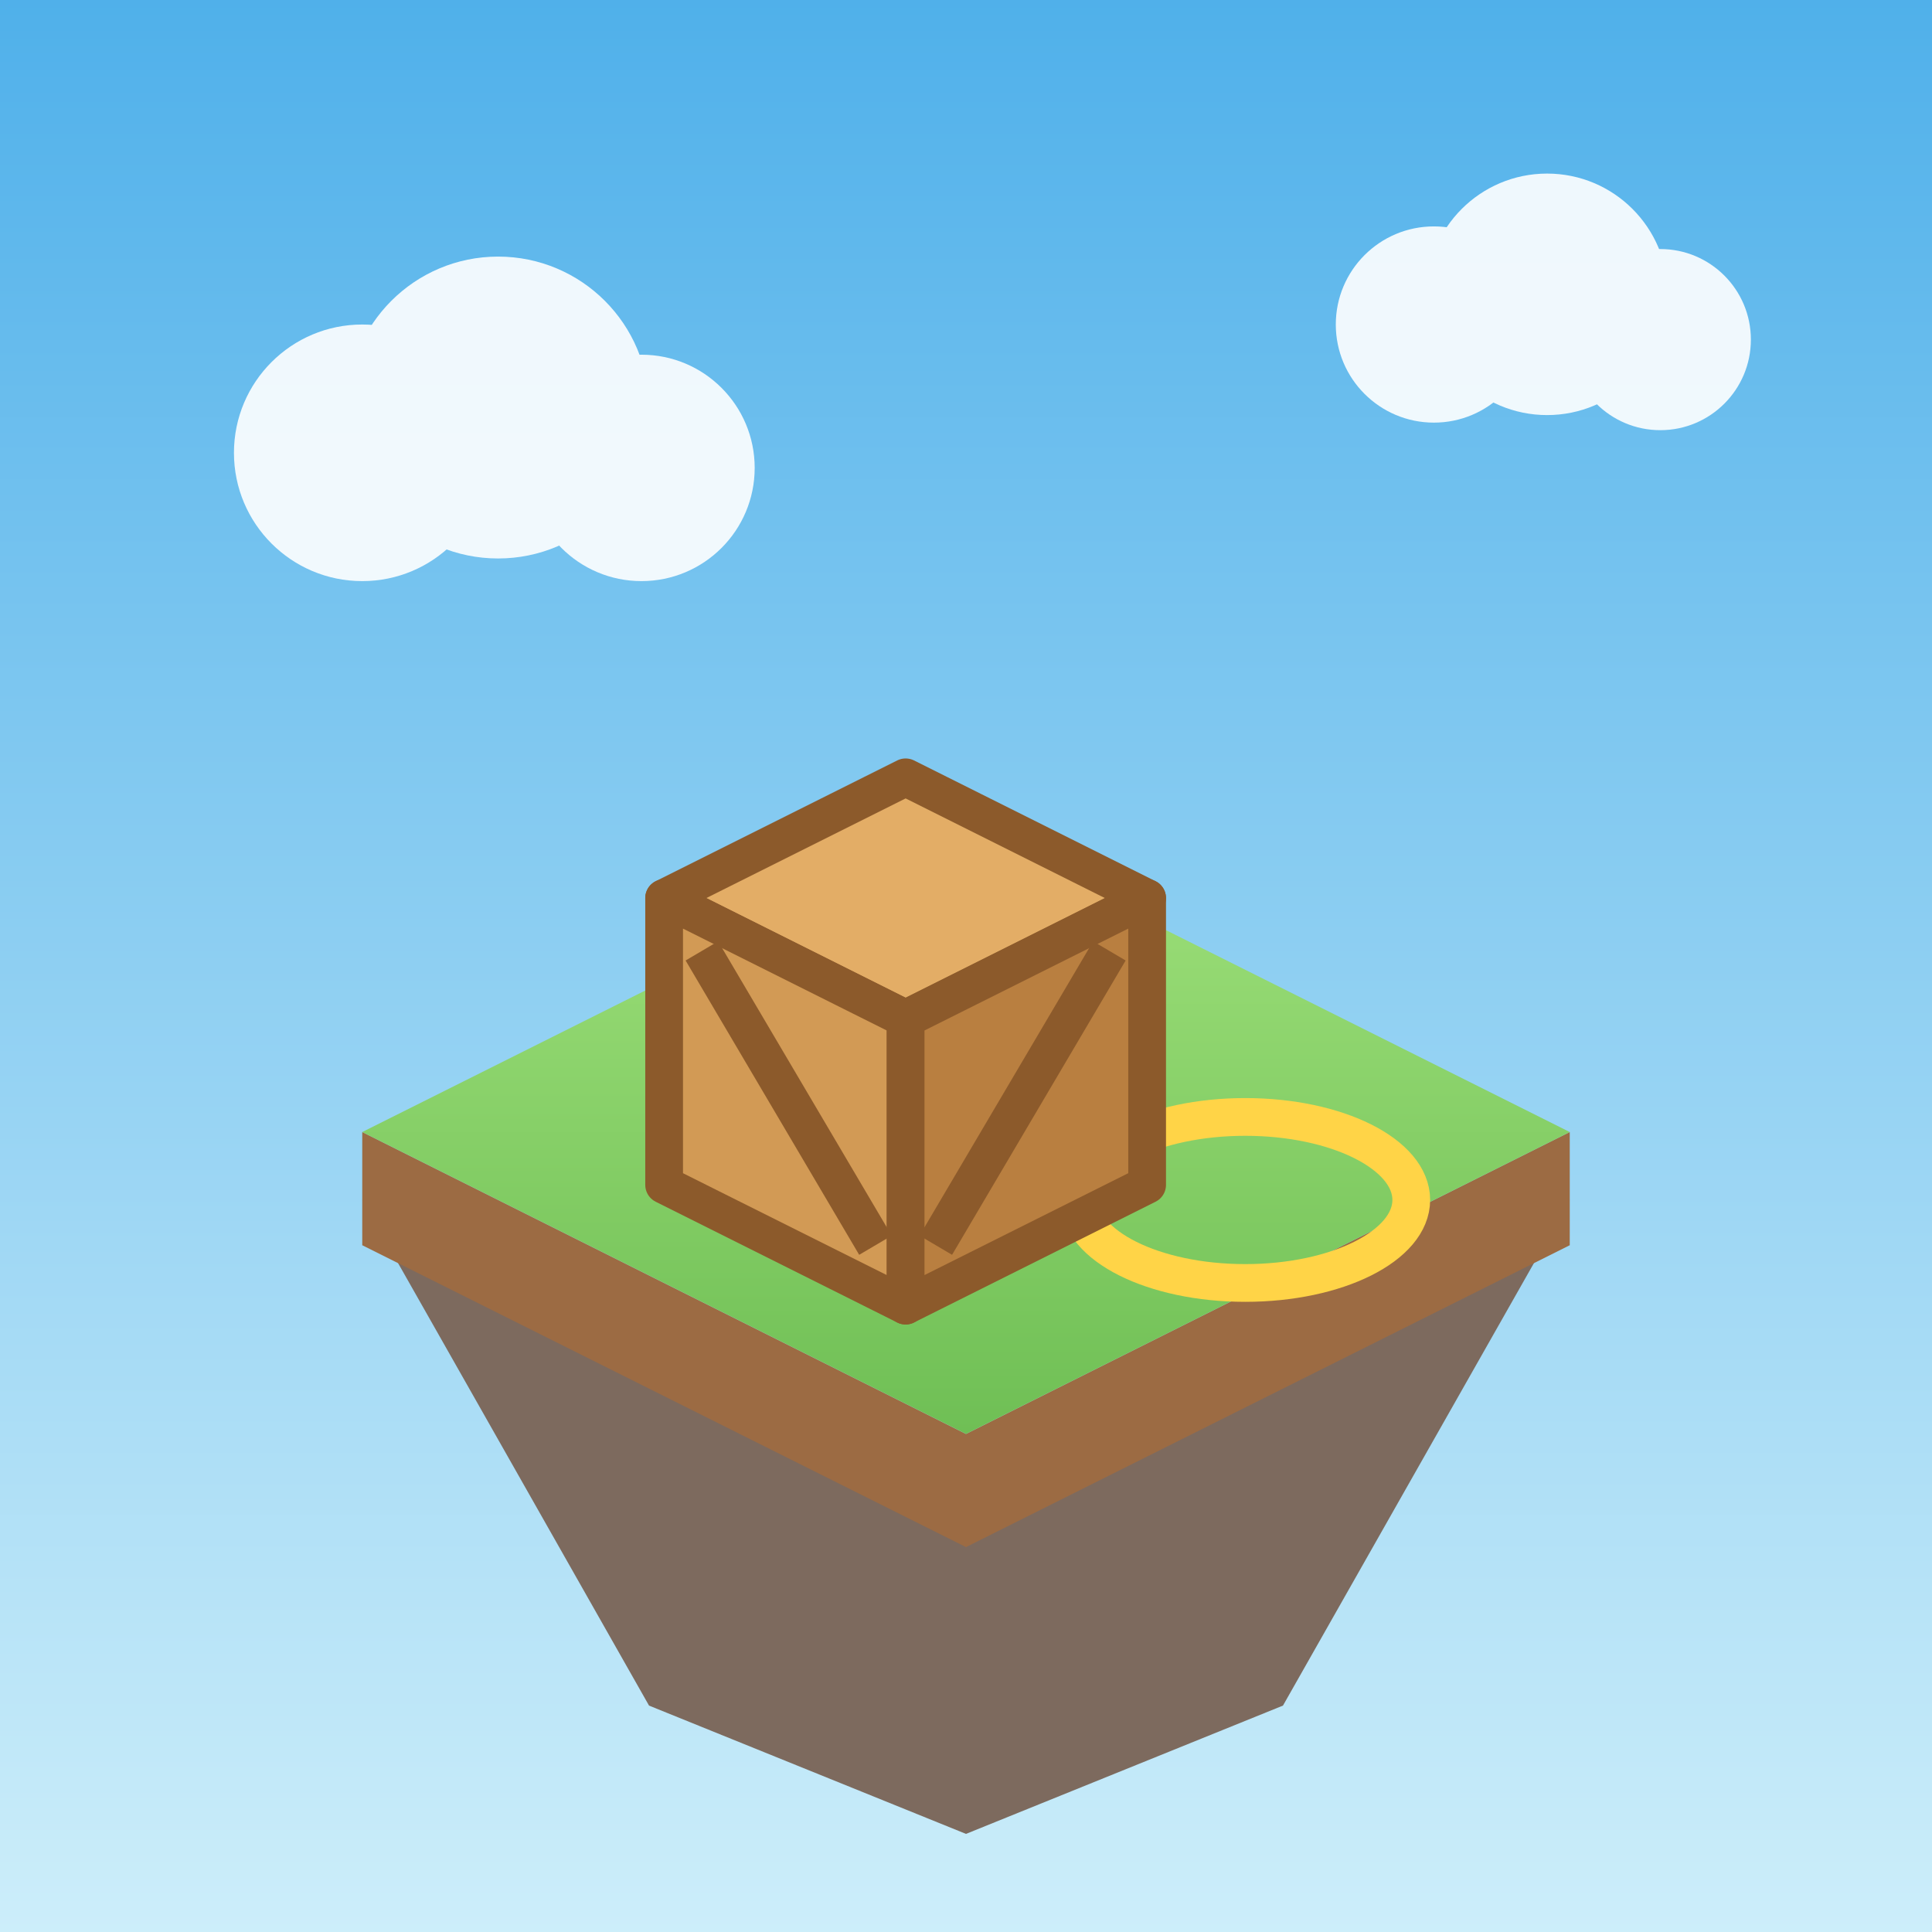
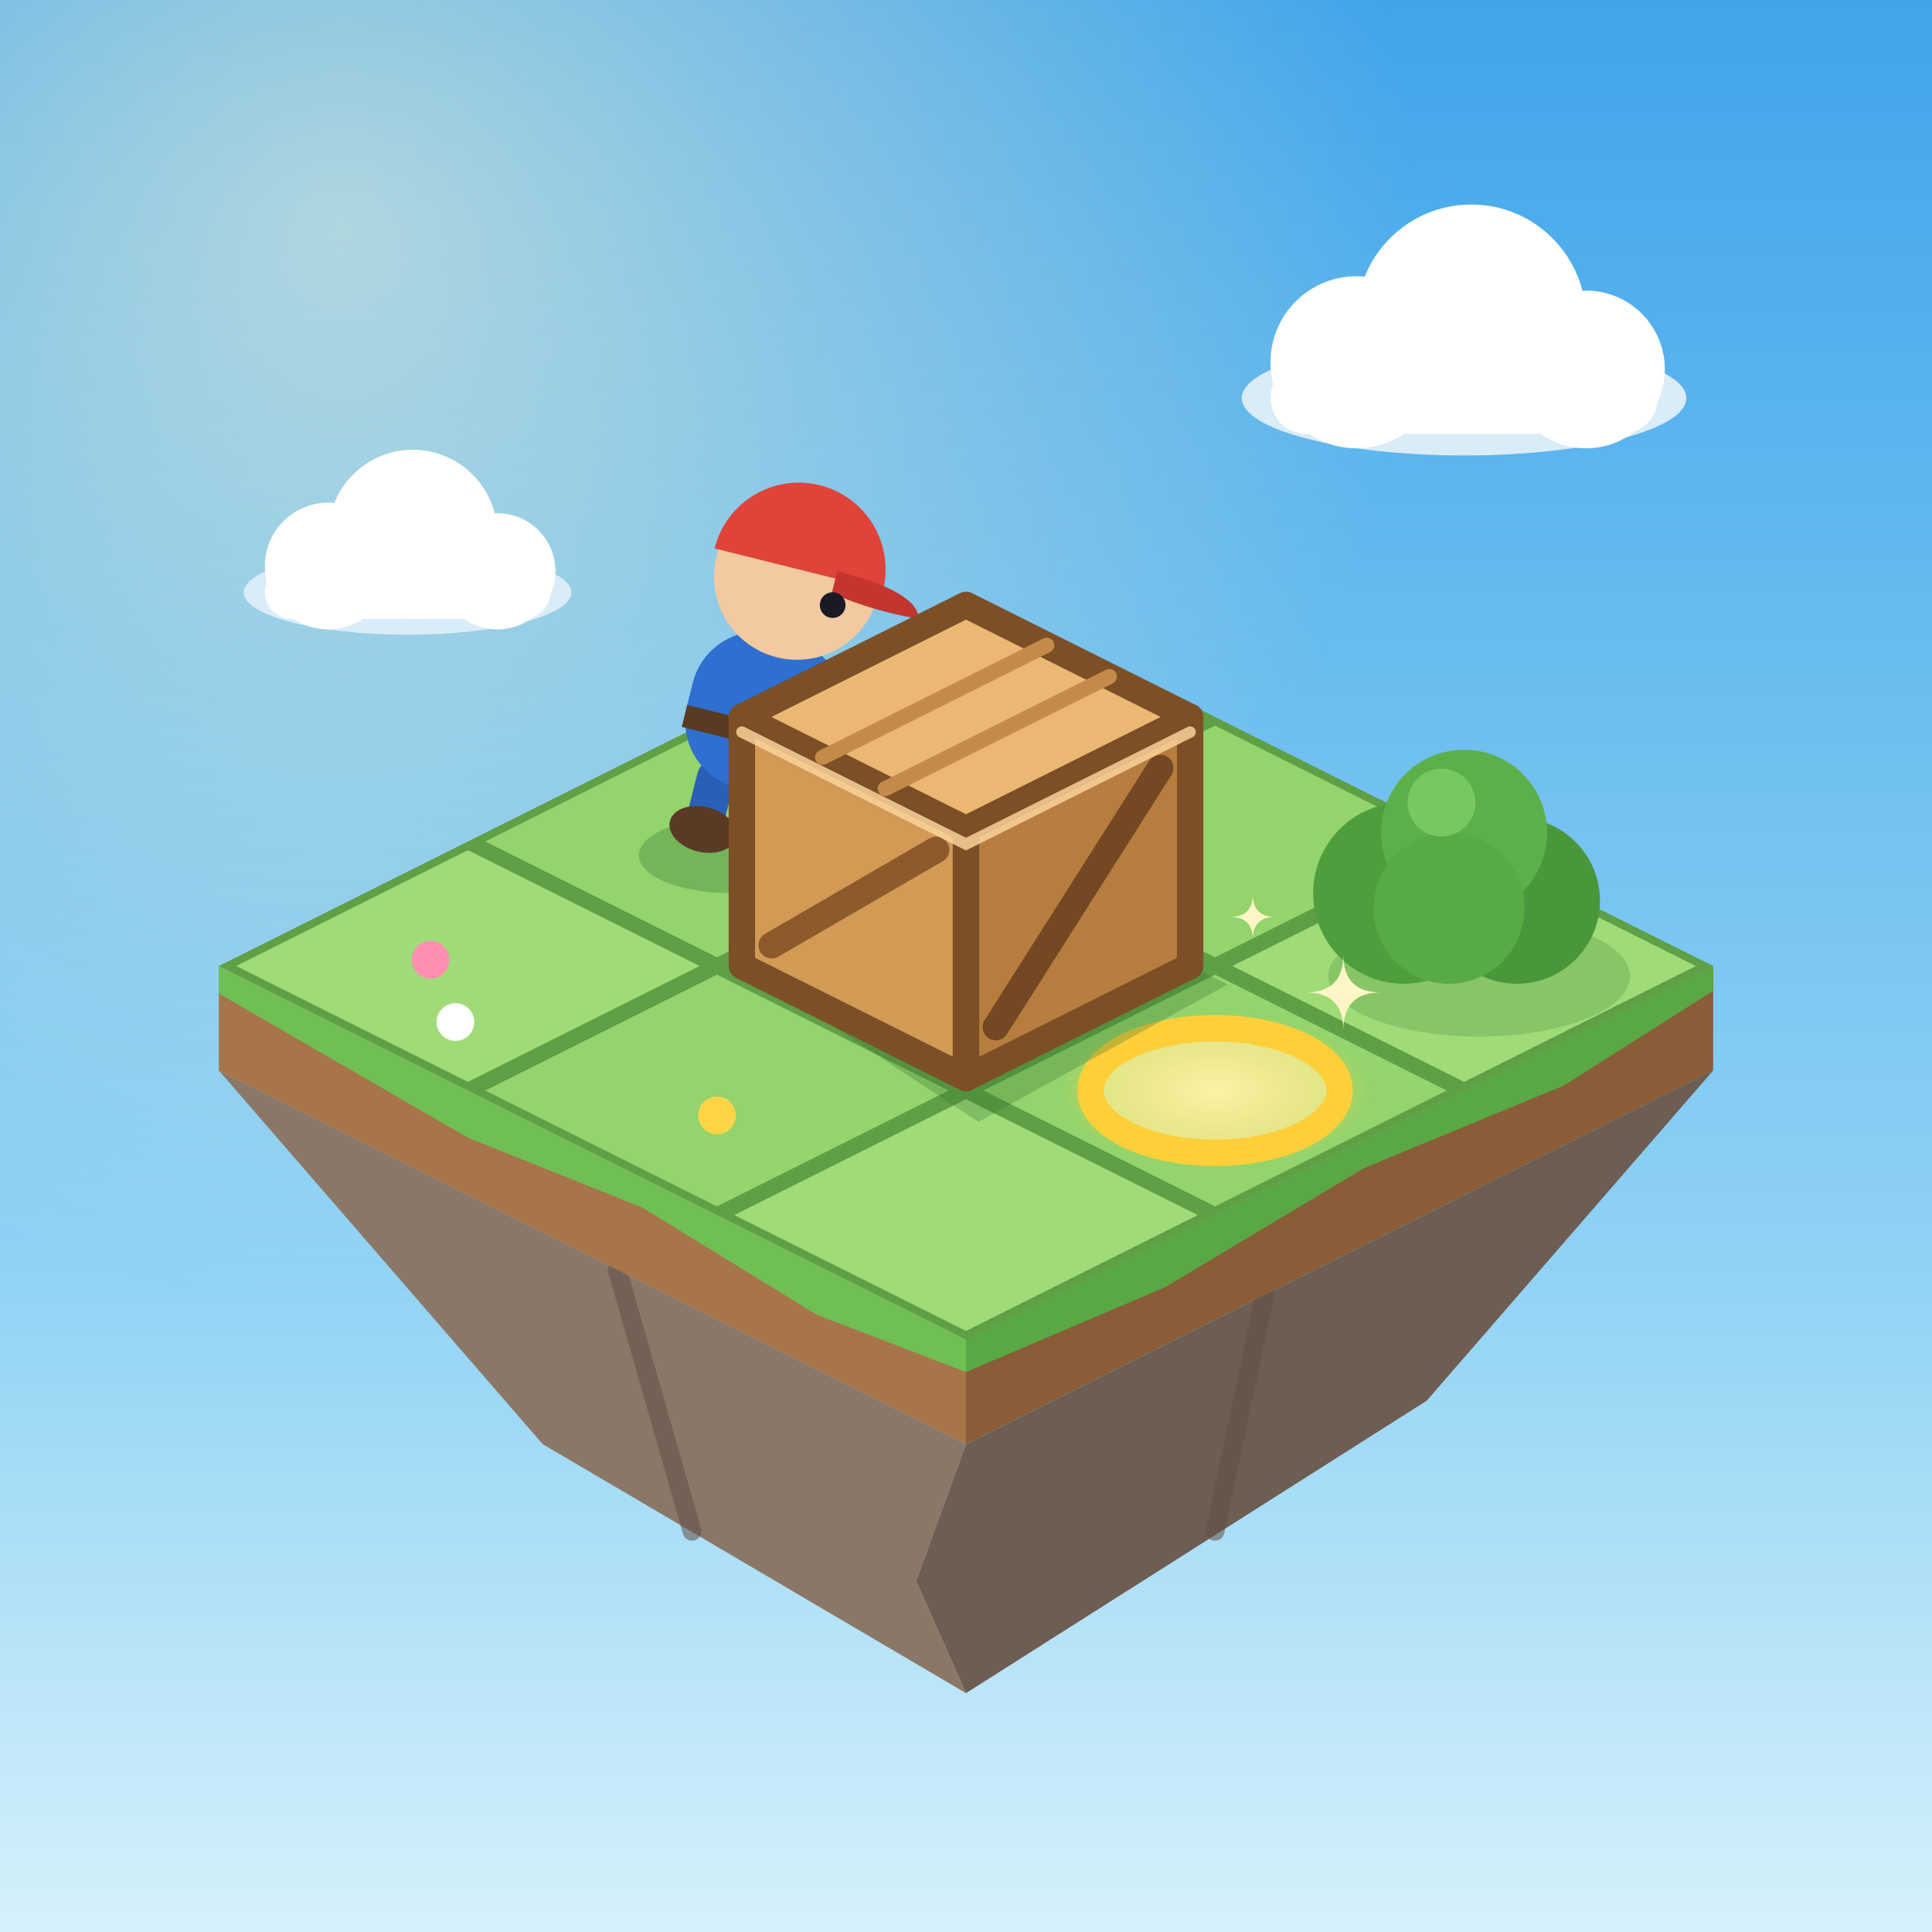
<svg xmlns="http://www.w3.org/2000/svg" viewBox="0 0 512 512">
  <defs>
    <linearGradient id="sky" x1="0" y1="0" x2="0" y2="1">
-       <stop offset="0" stop-color="#4fb0ea" />
-       <stop offset="1" stop-color="#cdeefa" />
+       <stop offset="0" stop-color="#3fa4ea" />
+       <stop offset="0.65" stop-color="#8fd2f4" />
+       <stop offset="1" stop-color="#d6f1fb" />
    </linearGradient>
-     <linearGradient id="grass" x1="0" y1="0" x2="0" y2="1">
-       <stop offset="0" stop-color="#9ee07a" />
-       <stop offset="1" stop-color="#6fbf55" />
-     </linearGradient>
+     <radialGradient id="sun" cx="0.18" cy="0.12" r="0.55">
+       <stop offset="0" stop-color="#fff8d6" stop-opacity="0.55" />
+       <stop offset="1" stop-color="#fff8d6" stop-opacity="0" />
+     </radialGradient>
+     <radialGradient id="padGlow">
+       <stop offset="0" stop-color="#fff2a0" stop-opacity="0.95" />
+       <stop offset="0.7" stop-color="#ffd447" stop-opacity="0.45" />
+       <stop offset="1" stop-color="#ffd447" stop-opacity="0" />
+     </radialGradient>
  </defs>
  <rect width="512" height="512" fill="url(#sky)" />
-   <g fill="#ffffff" opacity="0.9">
-     <circle cx="96" cy="120" r="34" />
-     <circle cx="132" cy="108" r="40" />
-     <circle cx="170" cy="124" r="30" />
-     <circle cx="380" cy="86" r="26" />
-     <circle cx="410" cy="78" r="32" />
-     <circle cx="440" cy="90" r="24" />
+   <rect width="512" height="512" fill="url(#sun)" />
+   <g transform="translate(388 96) scale(0.95)">
+     <ellipse cx="0" cy="10" rx="62" ry="16" fill="#d9ecf7" />
+     <circle cx="-30" cy="0" r="24" fill="#fff" />
+     <circle cx="2" cy="-12" r="32" fill="#fff" />
+     <circle cx="34" cy="2" r="22" fill="#fff" />
+     <rect x="-54" y="0" width="108" height="20" rx="10" fill="#fff" />
  </g>
-   <path d="M96 318 L256 398 L416 318 L340 452 L256 486 L172 452 Z" fill="#7d6a5e" />
-   <path d="M96 300 L256 380 L416 300 L416 330 L256 410 L96 330 Z" fill="#9c6b43" />
-   <path d="M96 300 L256 220 L416 300 L256 380 Z" fill="url(#grass)" />
-   <ellipse cx="330" cy="318" rx="44" ry="22" fill="none" stroke="#ffd447" stroke-width="10" />
-   <g stroke="#8c5a2b" stroke-width="10" stroke-linejoin="round">
-     <path d="M176 238 L240 206 L304 238 L240 270 Z" fill="#e3ad66" />
-     <path d="M176 238 L240 270 L240 346 L176 314 Z" fill="#d29a55" />
-     <path d="M240 270 L304 238 L304 314 L240 346 Z" fill="#b97f40" />
-     <path d="M186 252 L232 330 M294 252 L248 330" fill="none" />
+   <g transform="translate(108 150) scale(0.7)">
+     <ellipse cx="0" cy="10" rx="62" ry="16" fill="#d9ecf7" />
+     <circle cx="-30" cy="0" r="24" fill="#fff" />
+     <circle cx="2" cy="-12" r="32" fill="#fff" />
+     <circle cx="34" cy="2" r="22" fill="#fff" />
+     <rect x="-54" y="0" width="108" height="20" rx="10" fill="#fff" />
  </g>
+   <polygon points="58.0,283.7 256.0,382.7 242.8,419.0 256.0,448.7 143.8,382.7" fill="#8b7768" />
+   <polygon points="454.0,283.7 256.0,382.7 242.8,419.0 256.0,448.7 378.1,371.2" fill="#6e5d52" />
+   <path d="M163.6,336.5 183.4,405.8 M335.2,343.1 322.0,405.8" stroke="#5e4f46" stroke-width="5" stroke-linecap="round" fill="none" opacity="0.55" />
+   <polygon points="58.0,256.0 256.0,355.0 256.0,382.7 58.0,283.7" fill="#a8744a" />
+   <polygon points="454.0,256.0 256.0,355.0 256.0,382.7 454.0,283.7" fill="#8a5c38" />
+   <polygon points="256.0,157.0 454.0,256.0 256.0,355.0 58.0,256.0" fill="#5f9f45" />
+   <polygon points="58.0,256.0 256.0,355.0 256.0,363.6 216.4,348.4 170.2,320.0 124.0,301.5 58.0,263.3" fill="#6fbf52" />
+   <polygon points="454.0,256.0 256.0,355.0 256.0,363.6 308.8,341.1 361.6,309.5 414.4,287.7 454.0,262.6" fill="#5aa844" />
+   <polygon points="256.0,159.3 317.4,190.0 256.0,220.7 194.6,190.0" fill="#9fdc78" />
+   <polygon points="190.0,192.3 251.4,223.0 190.0,253.7 128.6,223.0" fill="#93d46c" />
+   <polygon points="124.0,225.3 185.4,256.0 124.0,286.7 62.6,256.0" fill="#9fdc78" />
+   <polygon points="322.0,192.3 383.4,223.0 322.0,253.7 260.6,223.0" fill="#93d46c" />
+   <polygon points="256.0,225.3 317.4,256.0 256.0,286.7 194.6,256.0" fill="#9fdc78" />
+   <polygon points="190.0,258.3 251.4,289.0 190.0,319.7 128.6,289.0" fill="#93d46c" />
+   <polygon points="388.0,225.3 449.4,256.0 388.0,286.7 326.6,256.0" fill="#9fdc78" />
+   <polygon points="322.0,258.3 383.4,289.0 322.0,319.7 260.6,289.0" fill="#93d46c" />
+   <polygon points="256.0,291.3 317.4,322.0 256.0,352.7 194.6,322.0" fill="#9fdc78" />
+   <ellipse cx="322" cy="289" rx="40.92" ry="20.46" fill="url(#padGlow)" />
+   <ellipse cx="322" cy="289" rx="33" ry="16.5" fill="#fff3b0" fill-opacity="0.55" stroke="#ffcf3a" stroke-width="7" />
+   <ellipse cx="392" cy="258.7" rx="40" ry="16" fill="#3f7f34" opacity="0.25" />
+   <circle cx="372" cy="236.7" r="24" fill="#4f9e3e" />
+   <circle cx="402" cy="238.7" r="22" fill="#4a963a" />
+   <circle cx="388" cy="220.7" r="22" fill="#5cb049" />
+   <circle cx="384" cy="240.7" r="20" fill="#58aa46" />
+   <circle cx="382" cy="212.7" r="9" fill="#7fcd65" opacity="0.8" />
+   <circle cx="114.1" cy="254.35" r="5" fill="#ff8fb1" />
+   <circle cx="120.7" cy="270.85" r="5" fill="#ffffff" />
+   <circle cx="190" cy="295.6" r="5" fill="#ffd447" />
+   <polygon points="256.0,226.3 325.3,260.9 259.3,297.3 196.6,256.0" fill="#2f6a2a" opacity="0.28" />
+   <ellipse cx="193.3" cy="226.65" rx="24" ry="10" fill="#2f6a2a" opacity="0.3" />
+   <g transform="translate(193.3 224.65) rotate(14)">
+     <rect x="-13" y="-22" width="10" height="20" rx="5" fill="#2a5fb8" />
+     <rect x="3" y="-22" width="10" height="20" rx="5" fill="#2a5fb8" />
+     <ellipse cx="-8" cy="-3" rx="9" ry="6" fill="#5a3a22" />
+     <ellipse cx="8" cy="-3" rx="9" ry="6" fill="#5a3a22" />
+     <rect x="-20" y="-58" width="40" height="42" rx="18" fill="#2f6fd0" />
+     <rect x="-20" y="-34" width="40" height="6" fill="#5a3a22" />
+     <circle cx="0" cy="-74" r="22" fill="#f2c9a0" />
+     <path d="M-23 -76 A23 23 0 0 1 23 -76 Z" fill="#e0433a" />
+     <path d="M10 -78 Q32 -78 34 -71 Q22 -70 10 -72 Z" fill="#c43530" />
+     <circle cx="11" cy="-69" r="3.4" fill="#1a1a24" />
+     <rect x="16" y="-52" width="20" height="10" rx="5" fill="#2f6fd0" />
+     <circle cx="36" cy="-47" r="6.5" fill="#f2c9a0" />
+   </g>
+   <polygon points="196.6,190.0 256.0,219.7 256.0,285.7 196.6,256.0" fill="#d39a55" stroke="#7d4f27" stroke-width="7" stroke-linejoin="round" />
+   <polygon points="315.4,190.0 256.0,219.7 256.0,285.7 315.4,256.0" fill="#b77d3f" stroke="#7d4f27" stroke-width="7" stroke-linejoin="round" />
+   <polygon points="256.0,160.3 315.4,190.0 256.0,219.7 196.6,190.0" fill="#ebb873" stroke="#7d4f27" stroke-width="7" stroke-linejoin="round" />
+   <path d="M277.4,171.0 L218.0,200.7" stroke="#c48a4a" stroke-width="4" stroke-linecap="round" />
+   <path d="M294.0,179.3 L234.6,209.0" stroke="#c48a4a" stroke-width="4" stroke-linecap="round" />
+   <path d="M204.5,250.5 L248.1,225.2" stroke="#8c5a2b" stroke-width="7" stroke-linecap="round" />
+   <path d="M307.5,203.5 L263.9,272.2" stroke="#734823" stroke-width="7" stroke-linecap="round" />
+   <path d="M196.6,190.0 L256.0,219.7 L315.4,190.0" stroke="#ffd9a0" stroke-width="3" fill="none" stroke-linecap="round" opacity="0.8" transform="translate(0 4)" />
+   <path d="M356 253 Q356 263 366 263 Q356 263 356 273 Q356 263 346 263 Q356 263 356 253 Z" fill="#fff6c8" />
+   <path d="M332 237 Q332 243 338 243 Q332 243 332 249 Q332 243 326 243 Q332 243 332 237 Z" fill="#fff6c8" />
</svg>
